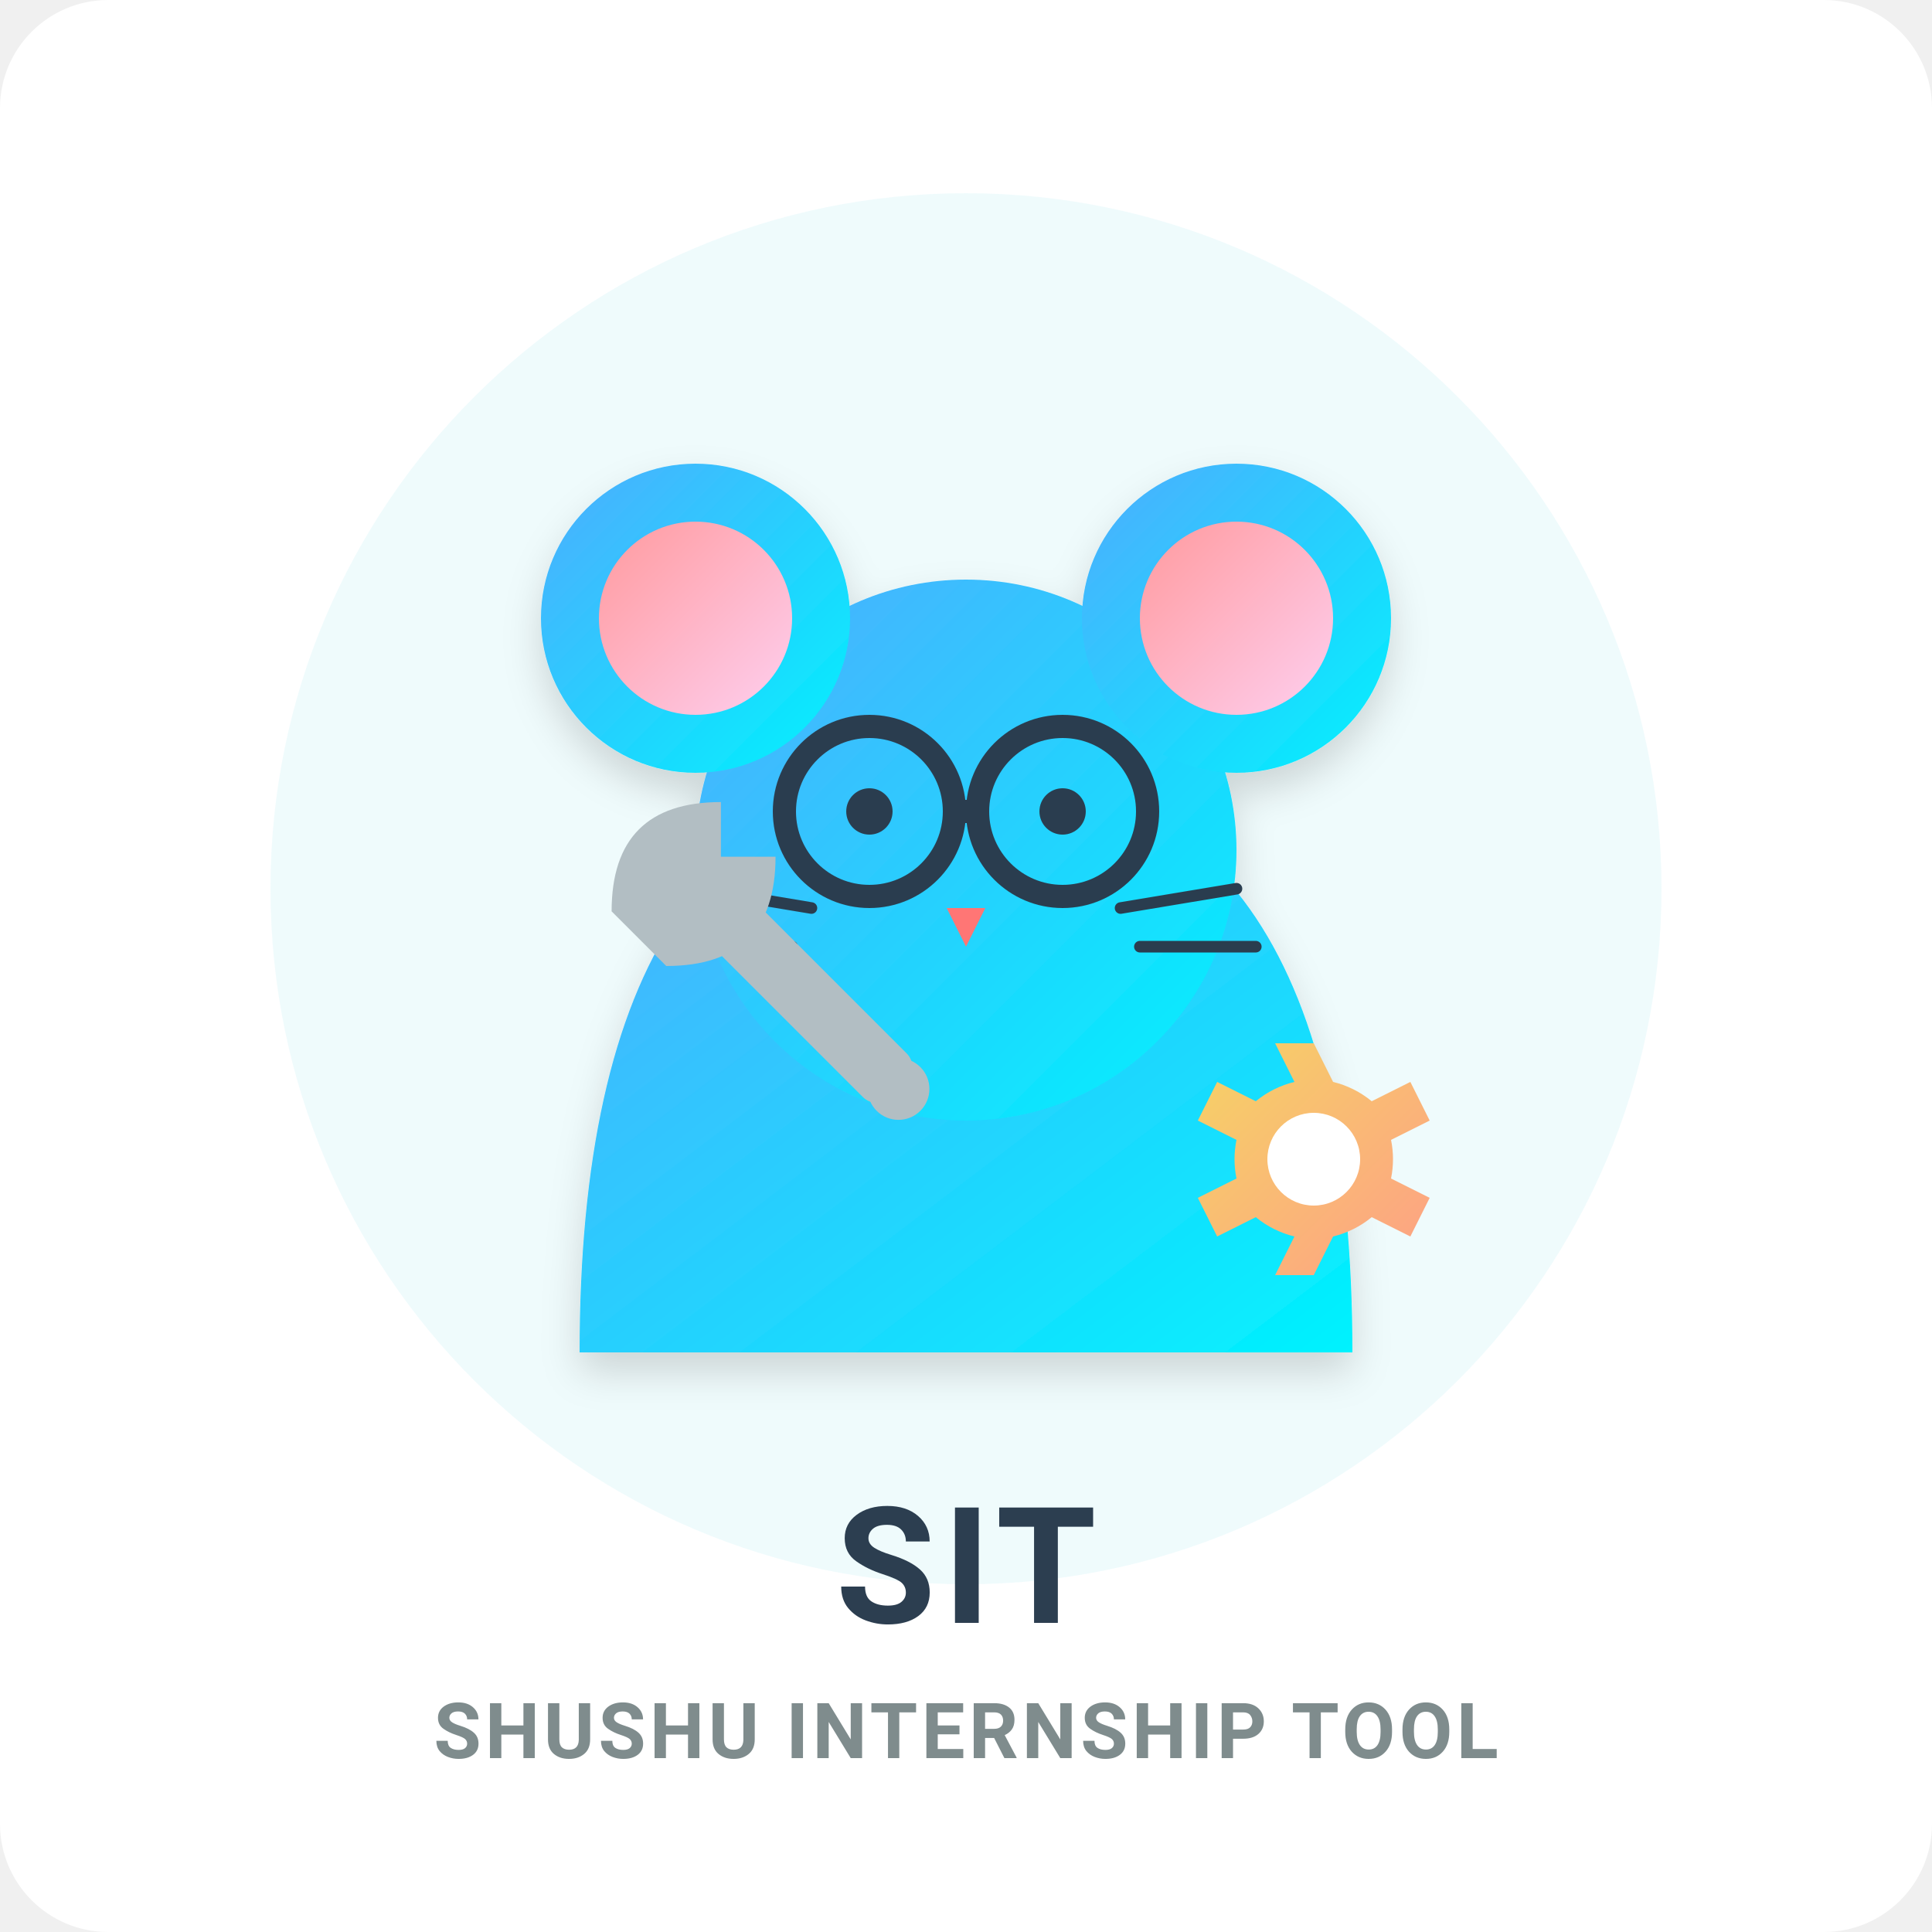
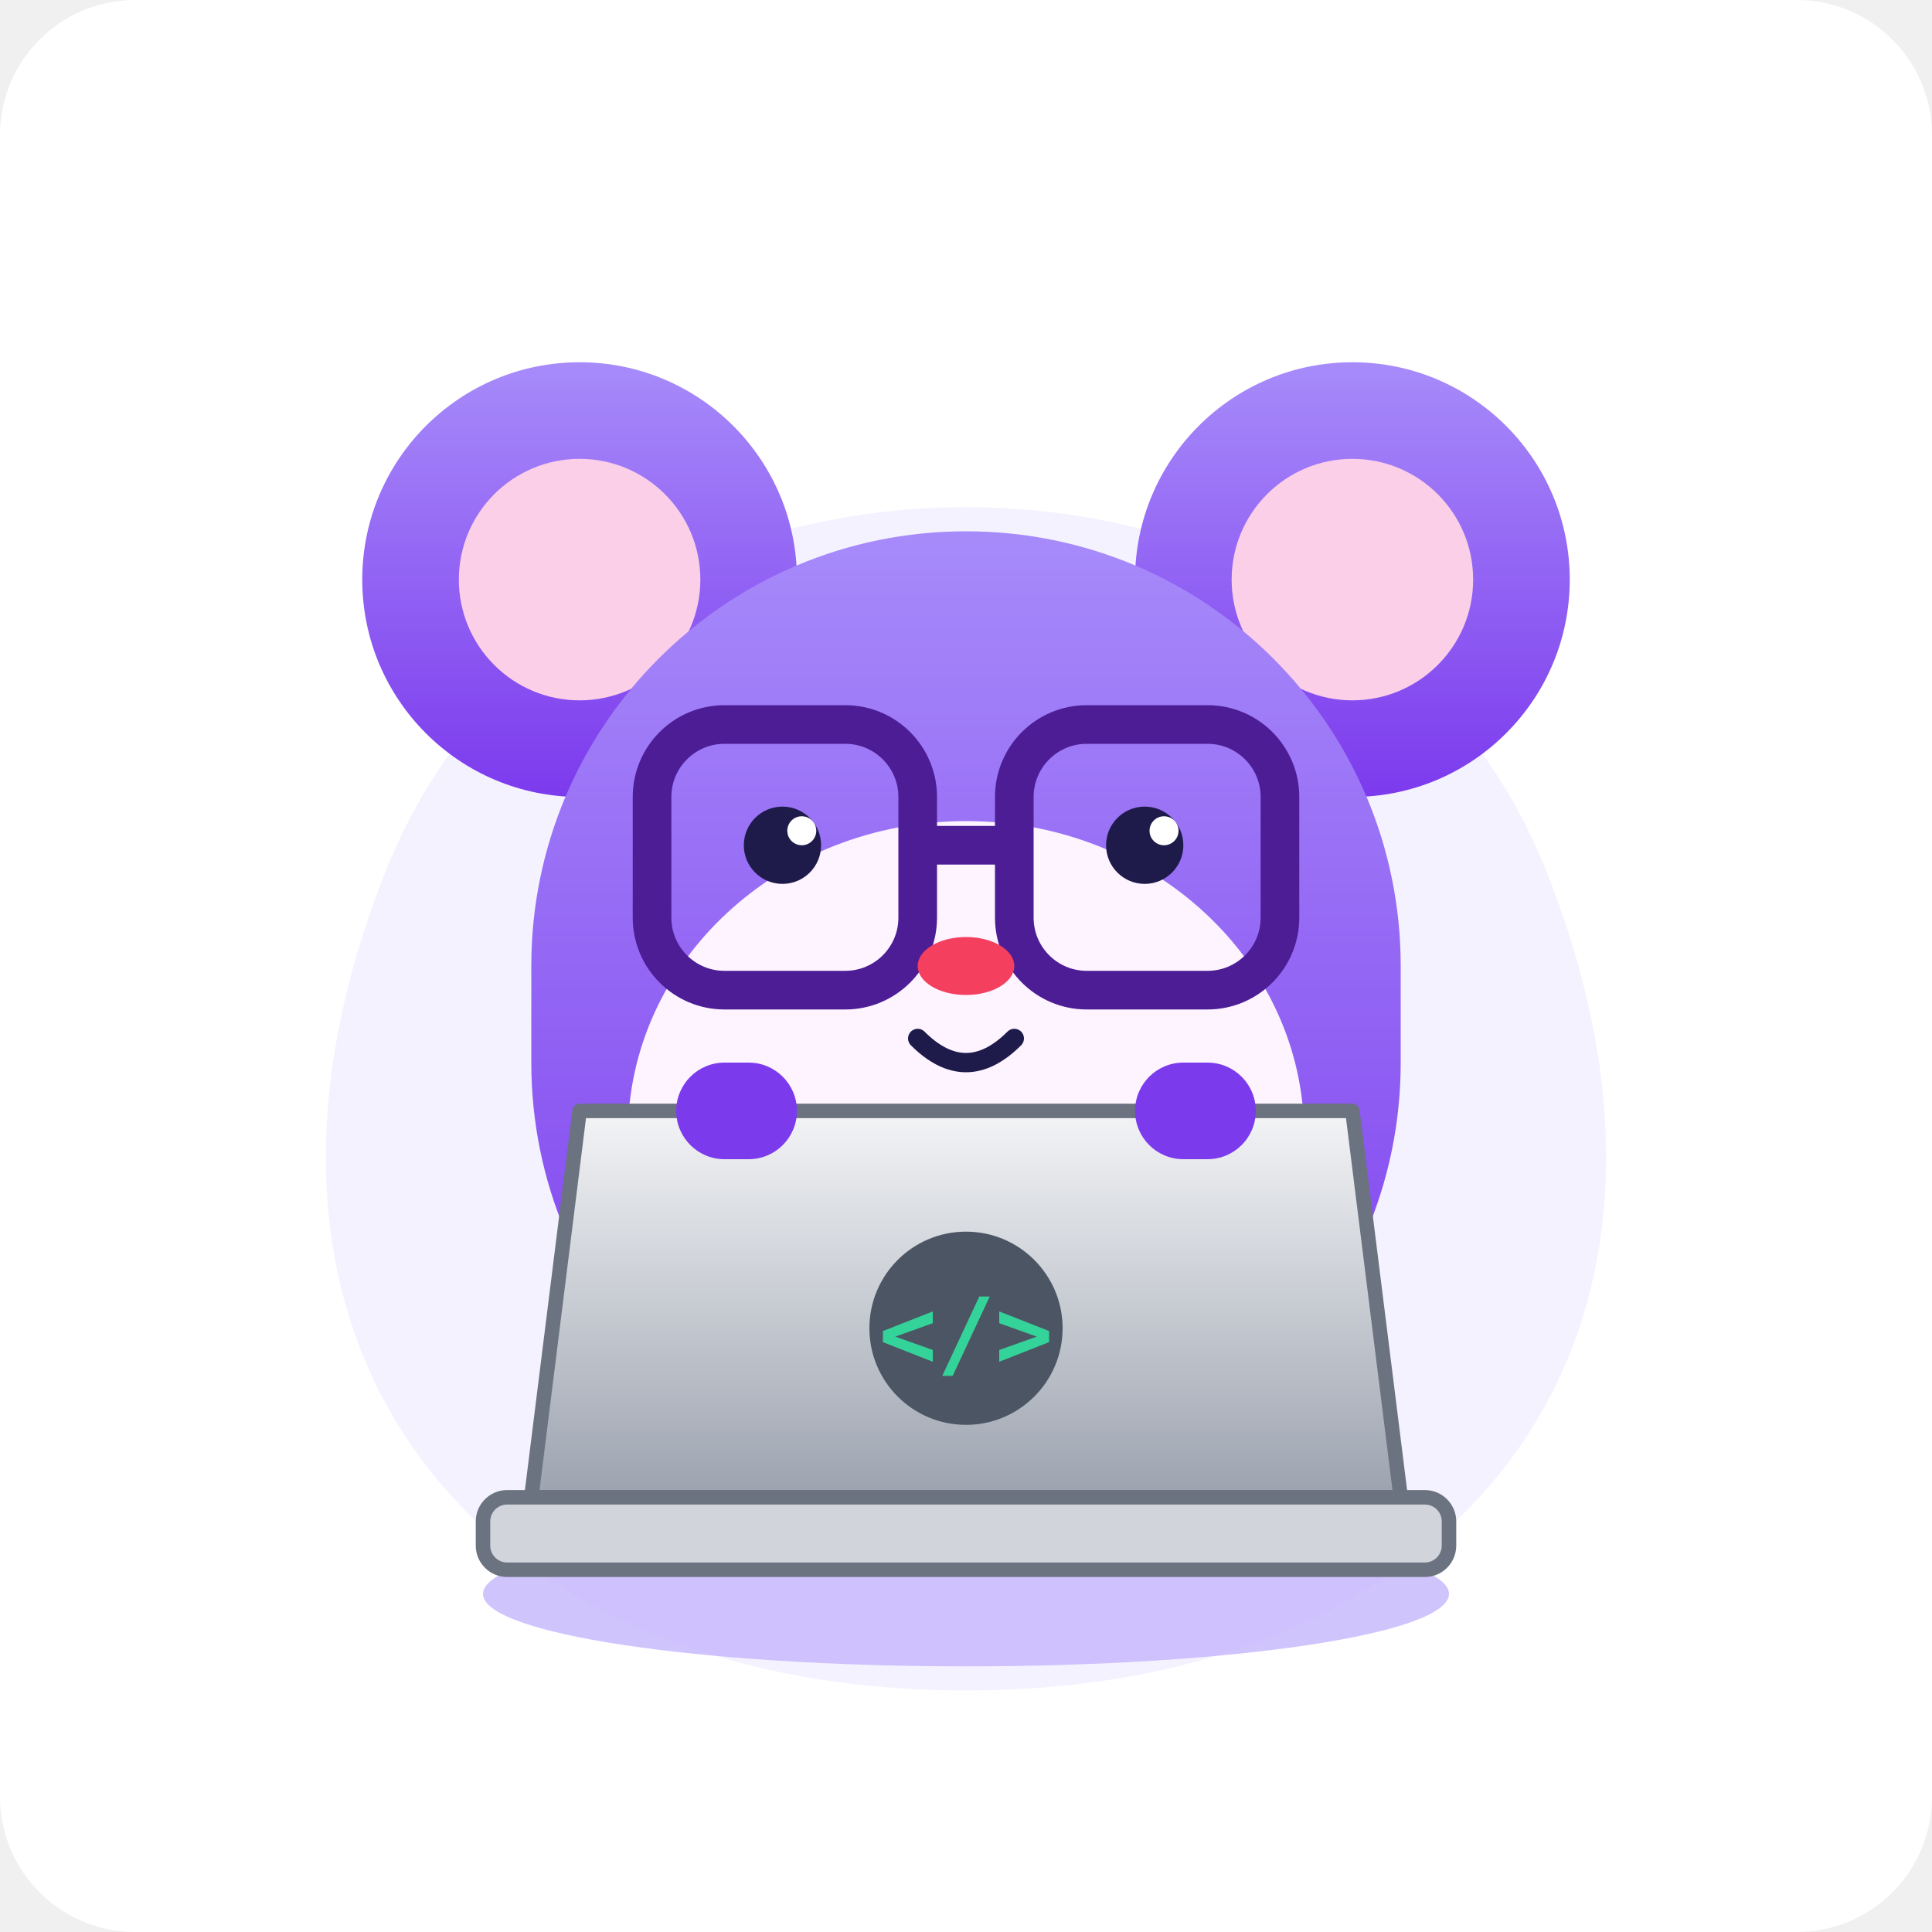
- <svg xmlns="http://www.w3.org/2000/svg" viewBox="0 0 500 500" width="500" height="500" role="img" aria-label="Shushu Internship Tool Logo">
+ <svg xmlns="http://www.w3.org/2000/svg" viewBox="0 0 400 400" width="400" height="400" role="img" aria-label="SIT shushu internship tool logo">
  <defs>
-     <linearGradient id="mouseBodyGradient" x1="0%" y1="0%" x2="100%" y2="100%">
-       <stop offset="0%" stop-color="#4facfe" />
-       <stop offset="100%" stop-color="#00f2fe" />
+     <linearGradient id="furGrad1" x1="0%" y1="0%" x2="0%" y2="100%">
+       <stop offset="0%" stop-color="#A78BFA" />
+       <stop offset="100%" stop-color="#7C3AED" />
    </linearGradient>
-     <linearGradient id="earGradient" x1="0%" y1="0%" x2="100%" y2="100%">
-       <stop offset="0%" stop-color="#ff9a9e" />
-       <stop offset="100%" stop-color="#fecfef" />
+     <linearGradient id="laptopGrad1" x1="0%" y1="0%" x2="0%" y2="100%">
+       <stop offset="0%" stop-color="#F3F4F6" />
+       <stop offset="100%" stop-color="#9CA3AF" />
    </linearGradient>
-     <linearGradient id="toolGradient" x1="0%" y1="0%" x2="100%" y2="100%">
-       <stop offset="0%" stop-color="#f6d365" />
-       <stop offset="100%" stop-color="#fda085" />
-     </linearGradient>
-     <filter id="dropShadow" x="-10%" y="-10%" width="130%" height="130%">
-       <feDropShadow dx="0" dy="5" stdDeviation="5" flood-color="#000000" flood-opacity="0.15" />
-     </filter>
  </defs>
-   <rect width="500" height="500" rx="28" fill="#ffffff" />
-   <circle cx="250" cy="230" r="180" fill="#e0f7fa" opacity="0.5" />
-   <g filter="url(#dropShadow)">
-     <path d="M150 350 Q150 200 250 200 Q350 200 350 350 Z" fill="url(#mouseBodyGradient)" />
-     <circle cx="250" cy="220" r="70" fill="url(#mouseBodyGradient)" />
-     <circle cx="180" cy="160" r="40" fill="url(#mouseBodyGradient)" />
-     <circle cx="180" cy="160" r="25" fill="url(#earGradient)" />
-     <circle cx="320" cy="160" r="40" fill="url(#mouseBodyGradient)" />
-     <circle cx="320" cy="160" r="25" fill="url(#earGradient)" />
-     <circle cx="225" cy="210" r="22" fill="none" stroke="#2c3e50" stroke-width="6" />
-     <circle cx="275" cy="210" r="22" fill="none" stroke="#2c3e50" stroke-width="6" />
-     <line x1="247" y1="210" x2="253" y2="210" stroke="#2c3e50" stroke-width="6" />
-     <circle cx="225" cy="210" r="6" fill="#2c3e50" />
-     <circle cx="275" cy="210" r="6" fill="#2c3e50" />
-     <polygon points="245,235 255,235 250,245" fill="#ff7675" />
-     <line x1="180" y1="230" x2="210" y2="235" stroke="#2c3e50" stroke-width="3" stroke-linecap="round" />
-     <line x1="175" y1="245" x2="205" y2="245" stroke="#2c3e50" stroke-width="3" stroke-linecap="round" />
-     <line x1="290" y1="235" x2="320" y2="230" stroke="#2c3e50" stroke-width="3" stroke-linecap="round" />
-     <line x1="295" y1="245" x2="325" y2="245" stroke="#2c3e50" stroke-width="3" stroke-linecap="round" />
+   <rect width="400" height="400" rx="28" fill="#FFFFFF" />
+   <path d="M200 350C100 350 40 280 80 180C120 80 280 80 320 180C360 280 300 350 200 350Z" fill="#EDE9FE" opacity="0.6" />
+   <ellipse cx="200" cy="330" rx="100" ry="15" fill="#C4B5FD" opacity="0.8" />
+   <g transform="translate(0, -10)">
+     <circle cx="120" cy="130" r="45" fill="url(#furGrad1)" />
+     <circle cx="120" cy="130" r="25" fill="#FBCFE8" />
+     <circle cx="280" cy="130" r="45" fill="url(#furGrad1)" />
+     <circle cx="280" cy="130" r="25" fill="#FBCFE8" />
+     <rect x="110" y="120" width="180" height="200" rx="90" fill="url(#furGrad1)" />
+     <rect x="130" y="180" width="140" height="130" rx="70" fill="#FDF4FF" />
+     <rect x="135" y="160" width="55" height="55" rx="15" fill="none" stroke="#4C1D95" stroke-width="8" />
+     <rect x="210" y="160" width="55" height="55" rx="15" fill="none" stroke="#4C1D95" stroke-width="8" />
+     <line x1="190" y1="185" x2="210" y2="185" stroke="#4C1D95" stroke-width="8" />
+     <circle cx="162" cy="185" r="8" fill="#1E1B4B" />
+     <circle cx="166" cy="182" r="3" fill="#FFFFFF" />
+     <circle cx="237" cy="185" r="8" fill="#1E1B4B" />
+     <circle cx="241" cy="182" r="3" fill="#FFFFFF" />
+     <ellipse cx="200" cy="210" rx="10" ry="6" fill="#F43F5E" />
+     <path d="M190 225Q200 235 210 225" fill="none" stroke="#1E1B4B" stroke-width="4" stroke-linecap="round" />
+     <rect x="110" y="300" width="45" height="30" rx="15" fill="#7C3AED" />
+     <rect x="245" y="300" width="45" height="30" rx="15" fill="#7C3AED" />
+     <path d="M120 240L280 240L290 320L110 320Z" fill="url(#laptopGrad1)" stroke="#6B7280" stroke-width="3" stroke-linejoin="round" />
+     <rect x="100" y="320" width="200" height="15" rx="5" fill="#D1D5DB" stroke="#6B7280" stroke-width="3" />
+     <circle cx="200" cy="285" r="20" fill="#4B5563" />
+     <text x="200" y="293" font-family="monospace" font-weight="bold" font-size="20" fill="#34D399" text-anchor="middle">&lt;/&gt;</text>
+     <rect x="140" y="230" width="25" height="20" rx="10" fill="#7C3AED" />
+     <rect x="235" y="230" width="25" height="20" rx="10" fill="#7C3AED" />
  </g>
-   <g transform="translate(130, 250) rotate(-45)">
-     <path d="M30 10 Q50 -10 70 10 L60 20 L70 30 Q50 50 30 30 Z" fill="#b2bec3" />
-     <rect x="42" y="25" width="16" height="70" fill="#b2bec3" rx="5" />
-     <circle cx="50" cy="95" r="8" fill="#b2bec3" />
-   </g>
-   <g transform="translate(300, 260)">
-     <path d="M40 10 L45 20 A25 25 0 0 1 55 25 L65 20 L70 30 L60 35 A25 25 0 0 1 60 45 L70 50 L65 60 L55 55 A25 25 0 0 1 45 60 L40 70 L30 70 L35 60 A25 25 0 0 1 25 55 L15 60 L10 50 L20 45 A25 25 0 0 1 20 35 L10 30 L15 20 L25 25 A25 25 0 0 1 35 20 L30 10 Z" fill="url(#toolGradient)" />
-     <circle cx="40" cy="40" r="12" fill="#ffffff" />
-   </g>
-   <text x="250" y="420" font-family="'Segoe UI', Roboto, Helvetica, Arial, sans-serif" font-weight="bold" font-size="42" fill="#2c3e50" text-anchor="middle" letter-spacing="2">SIT</text>
-   <text x="250" y="455" font-family="'Segoe UI', Roboto, Helvetica, Arial, sans-serif" font-weight="600" font-size="20" fill="#7f8c8d" text-anchor="middle" letter-spacing="1">SHUSHU INTERNSHIP TOOL</text>
</svg>
